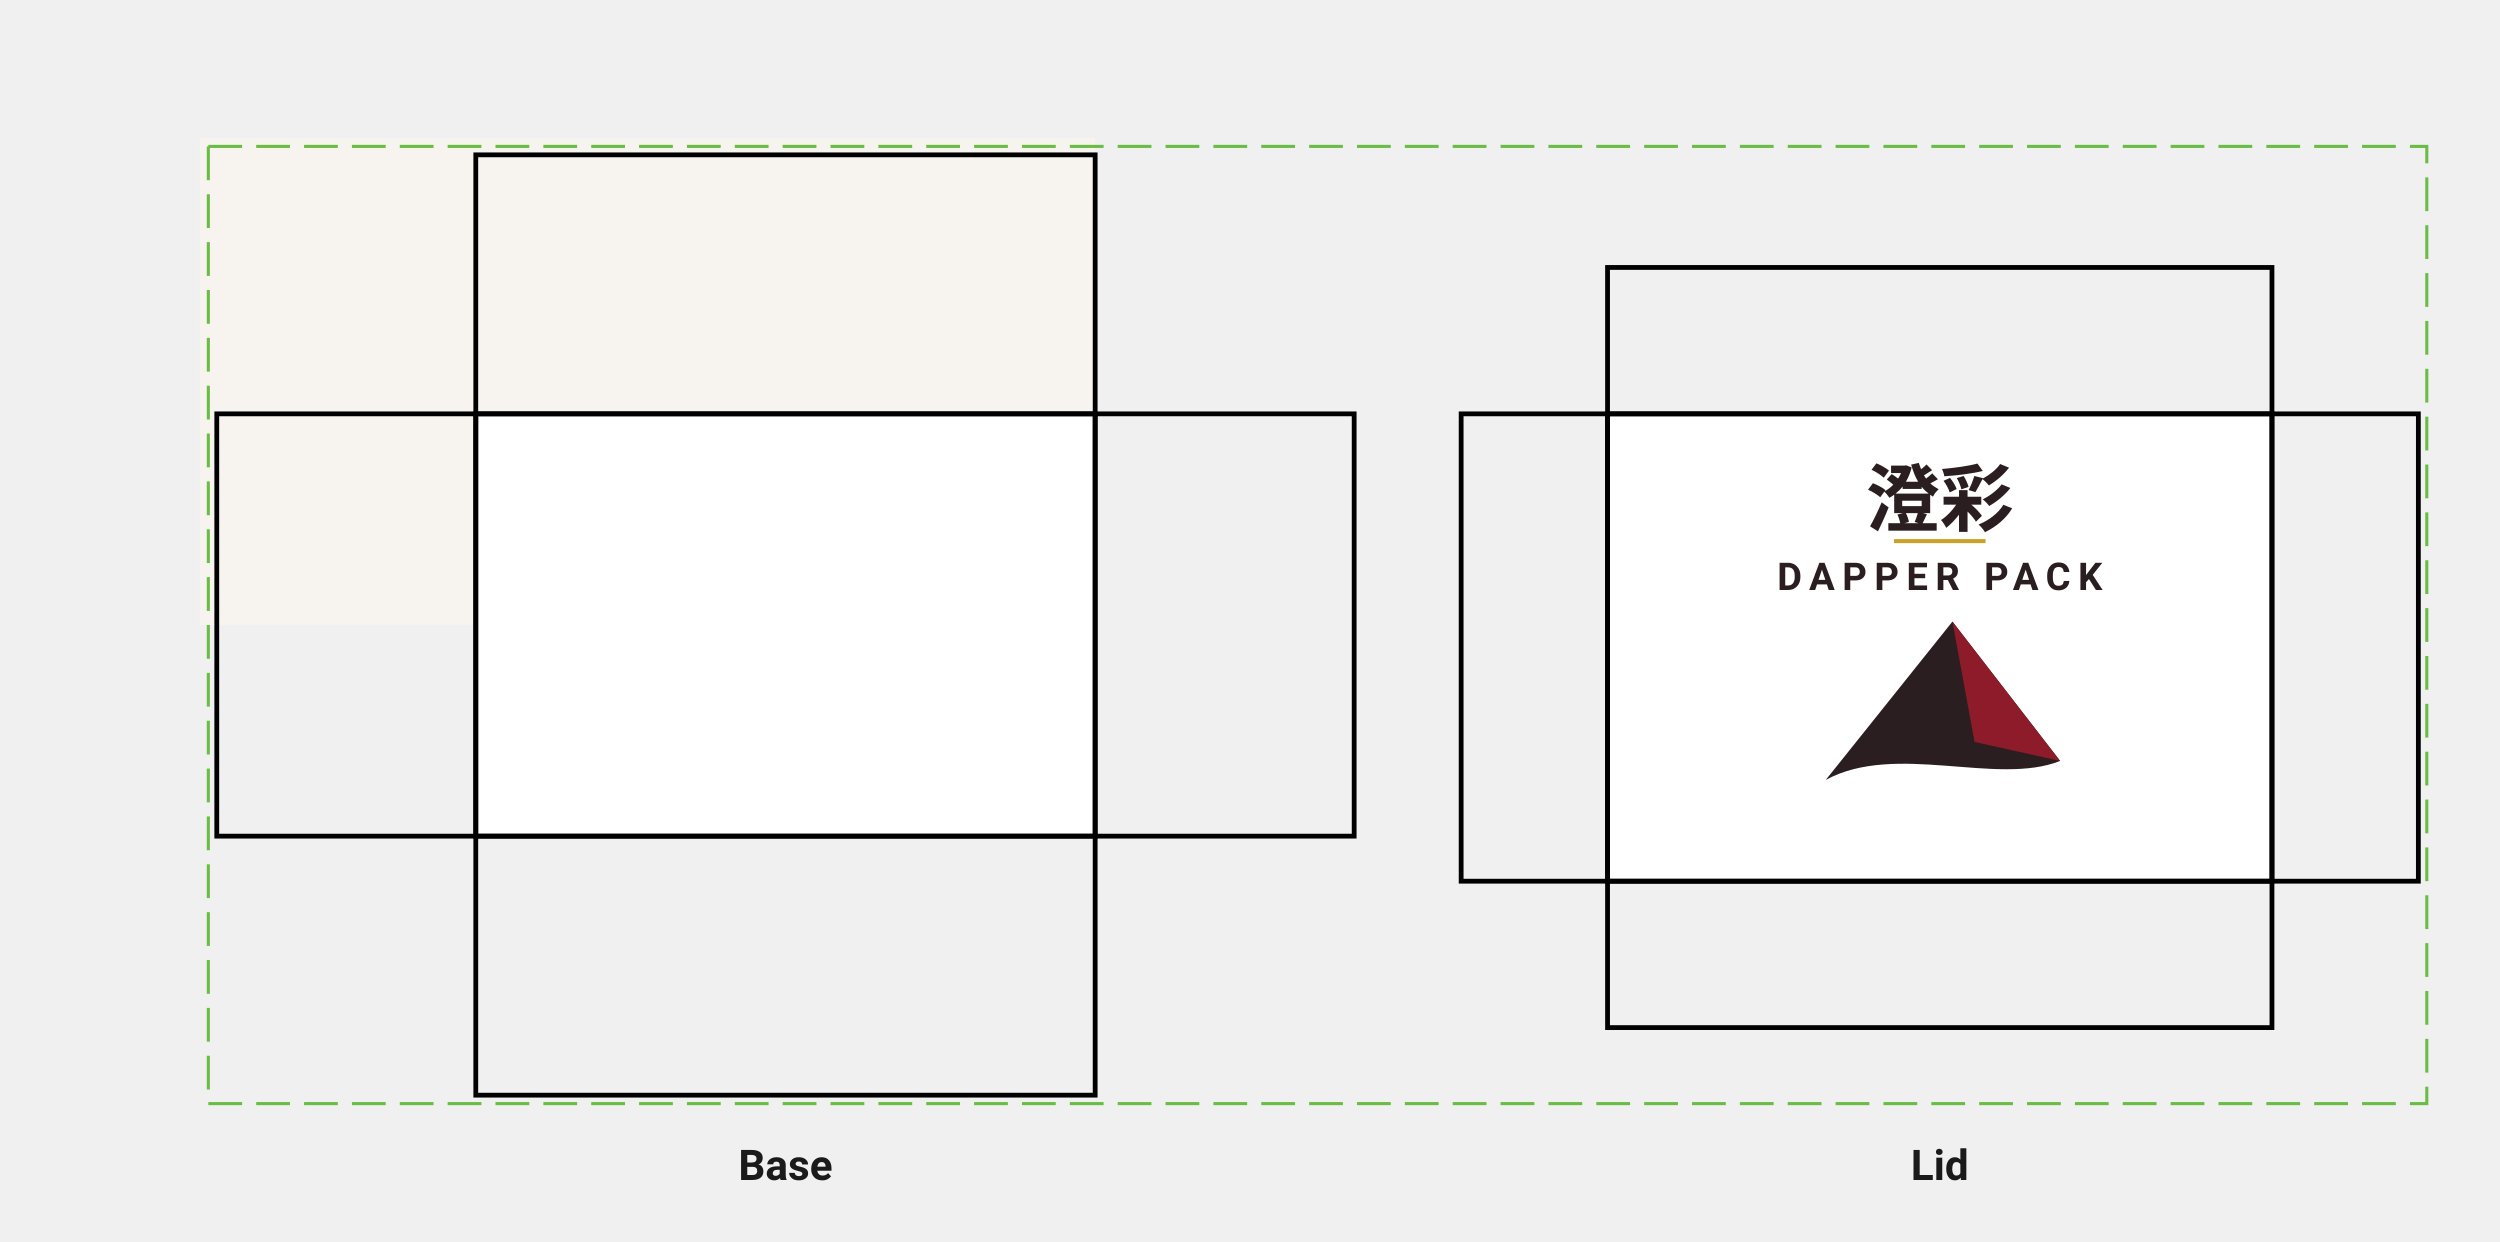
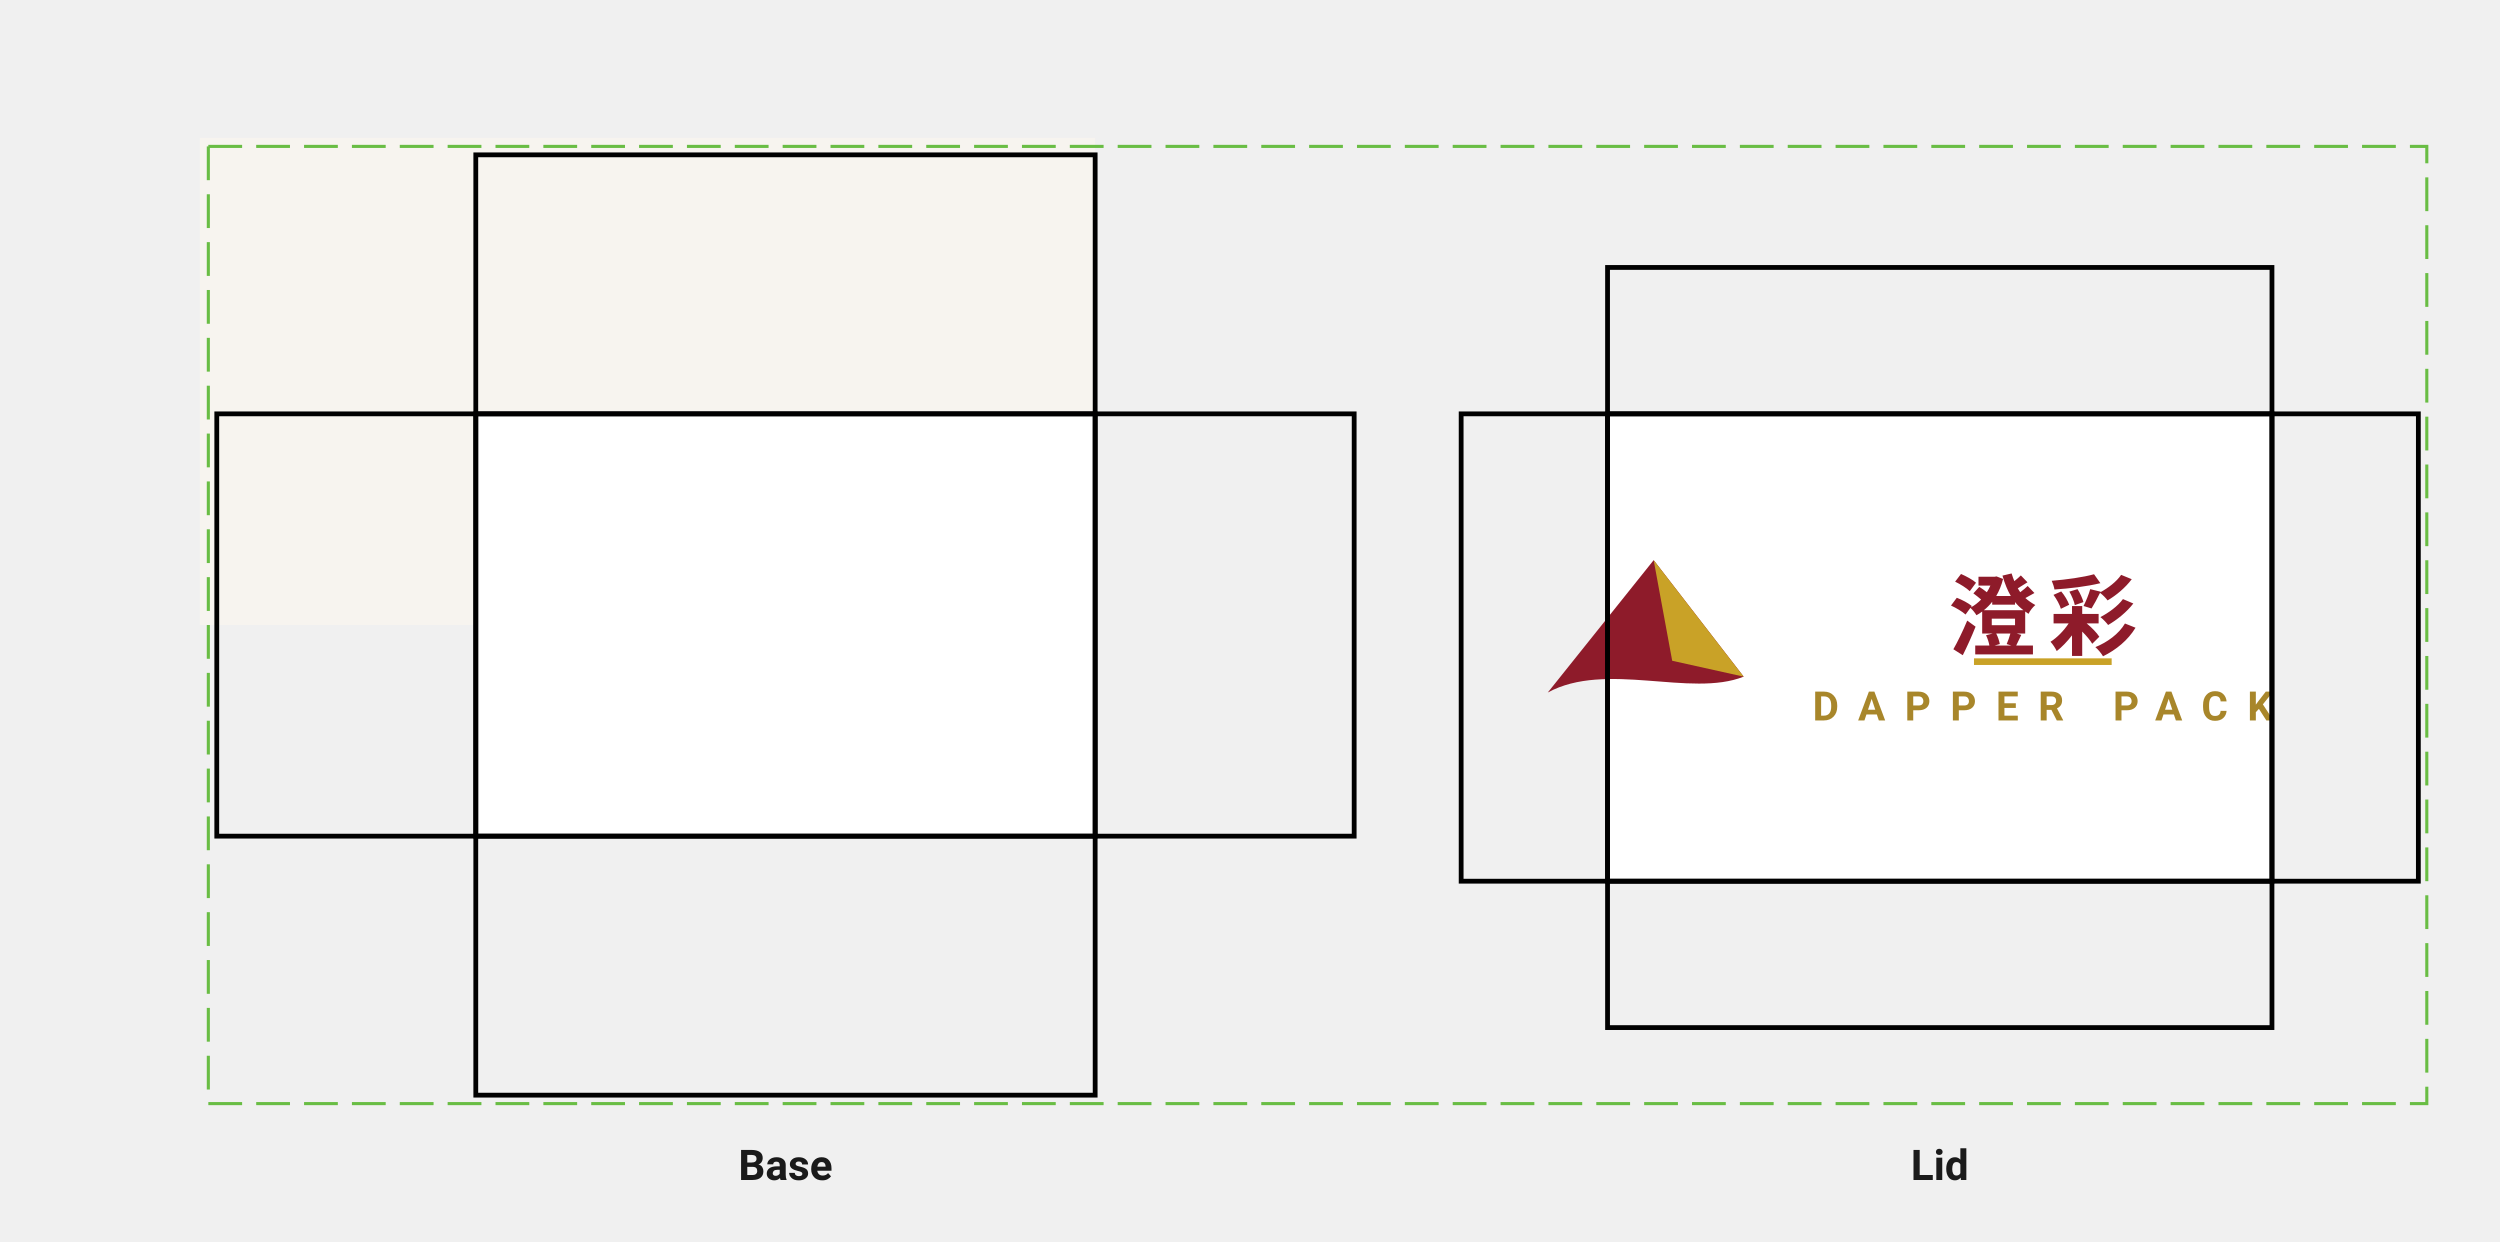
<svg xmlns="http://www.w3.org/2000/svg" viewBox="-169.0 -222.0 888.0 441.0" width="888" height="441" role="img" aria-labelledby="trigid drigid">
  <g>
    <rect class="blank" x="-98.00" y="-173.00" width="318.00" height="173.00" fill="#F7F4EF" />
    <rect x="0.0" y="-75.0" width="220.0" height="150.0" fill="#FFFFFF" />
    <rect x="402.0" y="-75.0" width="236.0" height="166.0" fill="#FFFFFF" />
-     <g class="brand__mark" transform="translate(520.00 35.91) scale(0.5625)">
-       <path d="M -72 34 L 8 -66 L 76 22 C 36 38 -28 10 -72 34 Z" fill="#2A1E20" />
-       <path d="M 8 -66 L 76 22 L 22 10 Z" fill="#8E1B2A" />
+     <g class="brand__mark" transform="translate(414.62 8.00) scale(0.4702)">
+       <path d="M -72 34 L 8 -66 L 76 22 C 36 38 -28 10 -72 34 Z" fill="#8E1B2A" />
+       <path d="M 8 -66 L 76 22 L 22 10 Z" fill="#C9A227" />
    </g>
    <g class="wordmark">
-       <text x="520.00" y="-44.49" font-family="ui-sans-serif,system-ui,-apple-system,'Segoe UI',Roboto,'Helvetica Neue',Arial,sans-serif" font-size="26.2" font-weight="600" fill="#2A1E20" text-anchor="middle" dominant-baseline="middle">澄彩</text>
-       <line x1="503.74" y1="-29.80" x2="536.26" y2="-29.80" stroke="#C9A227" stroke-width="1.44" />
-       <text x="520.00" y="-16.17" font-family="ui-sans-serif,system-ui,-apple-system,'Segoe UI',Roboto,'Helvetica Neue',Arial,sans-serif" font-size="13.6" font-weight="600" fill="#2A1E20" letter-spacing="2.62" text-anchor="middle" dominant-baseline="middle">DAPPER PACK</text>
+       <text x="556.61" y="-2.66" font-family="ui-sans-serif,system-ui,-apple-system,'Segoe UI',Roboto,'Helvetica Neue',Arial,sans-serif" font-size="31.3" font-weight="700" fill="#8E1B2A" letter-spacing="4.39" text-anchor="middle" dominant-baseline="middle">澄彩</text>
+       <line x1="532.16" y1="13.02" x2="581.06" y2="13.02" stroke="#C9A227" stroke-width="2.35" />
+       <text x="556.61" y="29.94" font-family="ui-sans-serif,system-ui,-apple-system,'Segoe UI',Roboto,'Helvetica Neue',Arial,sans-serif" font-size="14.4" font-weight="600" fill="#A8862A" letter-spacing="6.90" text-anchor="middle" dominant-baseline="middle">DAPPER PACK</text>
    </g>
    <line x1="0.00" y1="-75.00" x2="220.00" y2="-75.00" stroke="#FF0000" stroke-width="1.25" stroke-dasharray="7 4" />
    <line x1="0.00" y1="75.00" x2="220.00" y2="75.00" stroke="#FF0000" stroke-width="1.25" stroke-dasharray="7 4" />
    <line x1="0.00" y1="-75.00" x2="0.00" y2="75.00" stroke="#FF0000" stroke-width="1.25" stroke-dasharray="7 4" />
    <line x1="220.00" y1="-75.00" x2="220.00" y2="75.00" stroke="#FF0000" stroke-width="1.25" stroke-dasharray="7 4" />
    <path d="M0.00,-75.00 L220.00,-75.00 L220.00,75.00 L0.00,75.00 Z" fill="none" stroke="#000000" stroke-width="1.7" stroke-linejoin="miter" />
    <path d="M0.00,-75.00 L-92.00,-75.00 L-92.00,75.00 L0.00,75.00 Z" fill="none" stroke="#000000" stroke-width="1.7" stroke-linejoin="miter" />
    <path d="M220.00,-75.00 L312.00,-75.00 L312.00,75.00 L220.00,75.00 Z" fill="none" stroke="#000000" stroke-width="1.7" stroke-linejoin="miter" />
    <path d="M0.00,-75.00 L0.00,-167.00 L220.00,-167.00 L220.00,-75.00 Z" fill="none" stroke="#000000" stroke-width="1.7" stroke-linejoin="miter" />
    <path d="M0.00,75.00 L0.00,167.00 L220.00,167.00 L220.00,75.00 Z" fill="none" stroke="#000000" stroke-width="1.7" stroke-linejoin="miter" />
    <line x1="402.00" y1="-75.00" x2="638.00" y2="-75.00" stroke="#FF0000" stroke-width="1.25" stroke-dasharray="7 4" />
    <line x1="402.00" y1="91.00" x2="638.00" y2="91.00" stroke="#FF0000" stroke-width="1.25" stroke-dasharray="7 4" />
    <line x1="402.00" y1="-75.00" x2="402.00" y2="91.00" stroke="#FF0000" stroke-width="1.25" stroke-dasharray="7 4" />
    <line x1="638.00" y1="-75.00" x2="638.00" y2="91.00" stroke="#FF0000" stroke-width="1.25" stroke-dasharray="7 4" />
    <path d="M402.00,-75.00 L638.00,-75.00 L638.00,91.00 L402.00,91.00 Z" fill="none" stroke="#000000" stroke-width="1.7" stroke-linejoin="miter" />
    <path d="M402.00,-75.00 L350.00,-75.00 L350.00,91.00 L402.00,91.00 Z" fill="none" stroke="#000000" stroke-width="1.7" stroke-linejoin="miter" />
    <path d="M638.00,-75.00 L690.00,-75.00 L690.00,91.00 L638.00,91.00 Z" fill="none" stroke="#000000" stroke-width="1.7" stroke-linejoin="miter" />
    <path d="M402.00,-75.00 L402.00,-127.00 L638.00,-127.00 L638.00,-75.00 Z" fill="none" stroke="#000000" stroke-width="1.7" stroke-linejoin="miter" />
    <path d="M402.00,91.00 L402.00,143.00 L638.00,143.00 L638.00,91.00 Z" fill="none" stroke="#000000" stroke-width="1.7" stroke-linejoin="miter" />
    <path d="M-95.00,-170.00 L693.00,-170.00 L693.00,170.00 L-95.00,170.00 L-95.00,-170.00" fill="none" stroke="#69BD44" stroke-width="1.1" stroke-dasharray="12 5" />
    <text x="520.00" y="193.00" font-family="ui-sans-serif,system-ui,-apple-system,'Segoe UI',Roboto,'Helvetica Neue',Arial,sans-serif" font-size="15" font-weight="600" fill="#1A1A1A" text-anchor="middle" dominant-baseline="middle">Lid</text>
    <text x="110.00" y="193.00" font-family="ui-sans-serif,system-ui,-apple-system,'Segoe UI',Roboto,'Helvetica Neue',Arial,sans-serif" font-size="15" font-weight="600" fill="#1A1A1A" text-anchor="middle" dominant-baseline="middle">Base</text>
  </g>
</svg>
